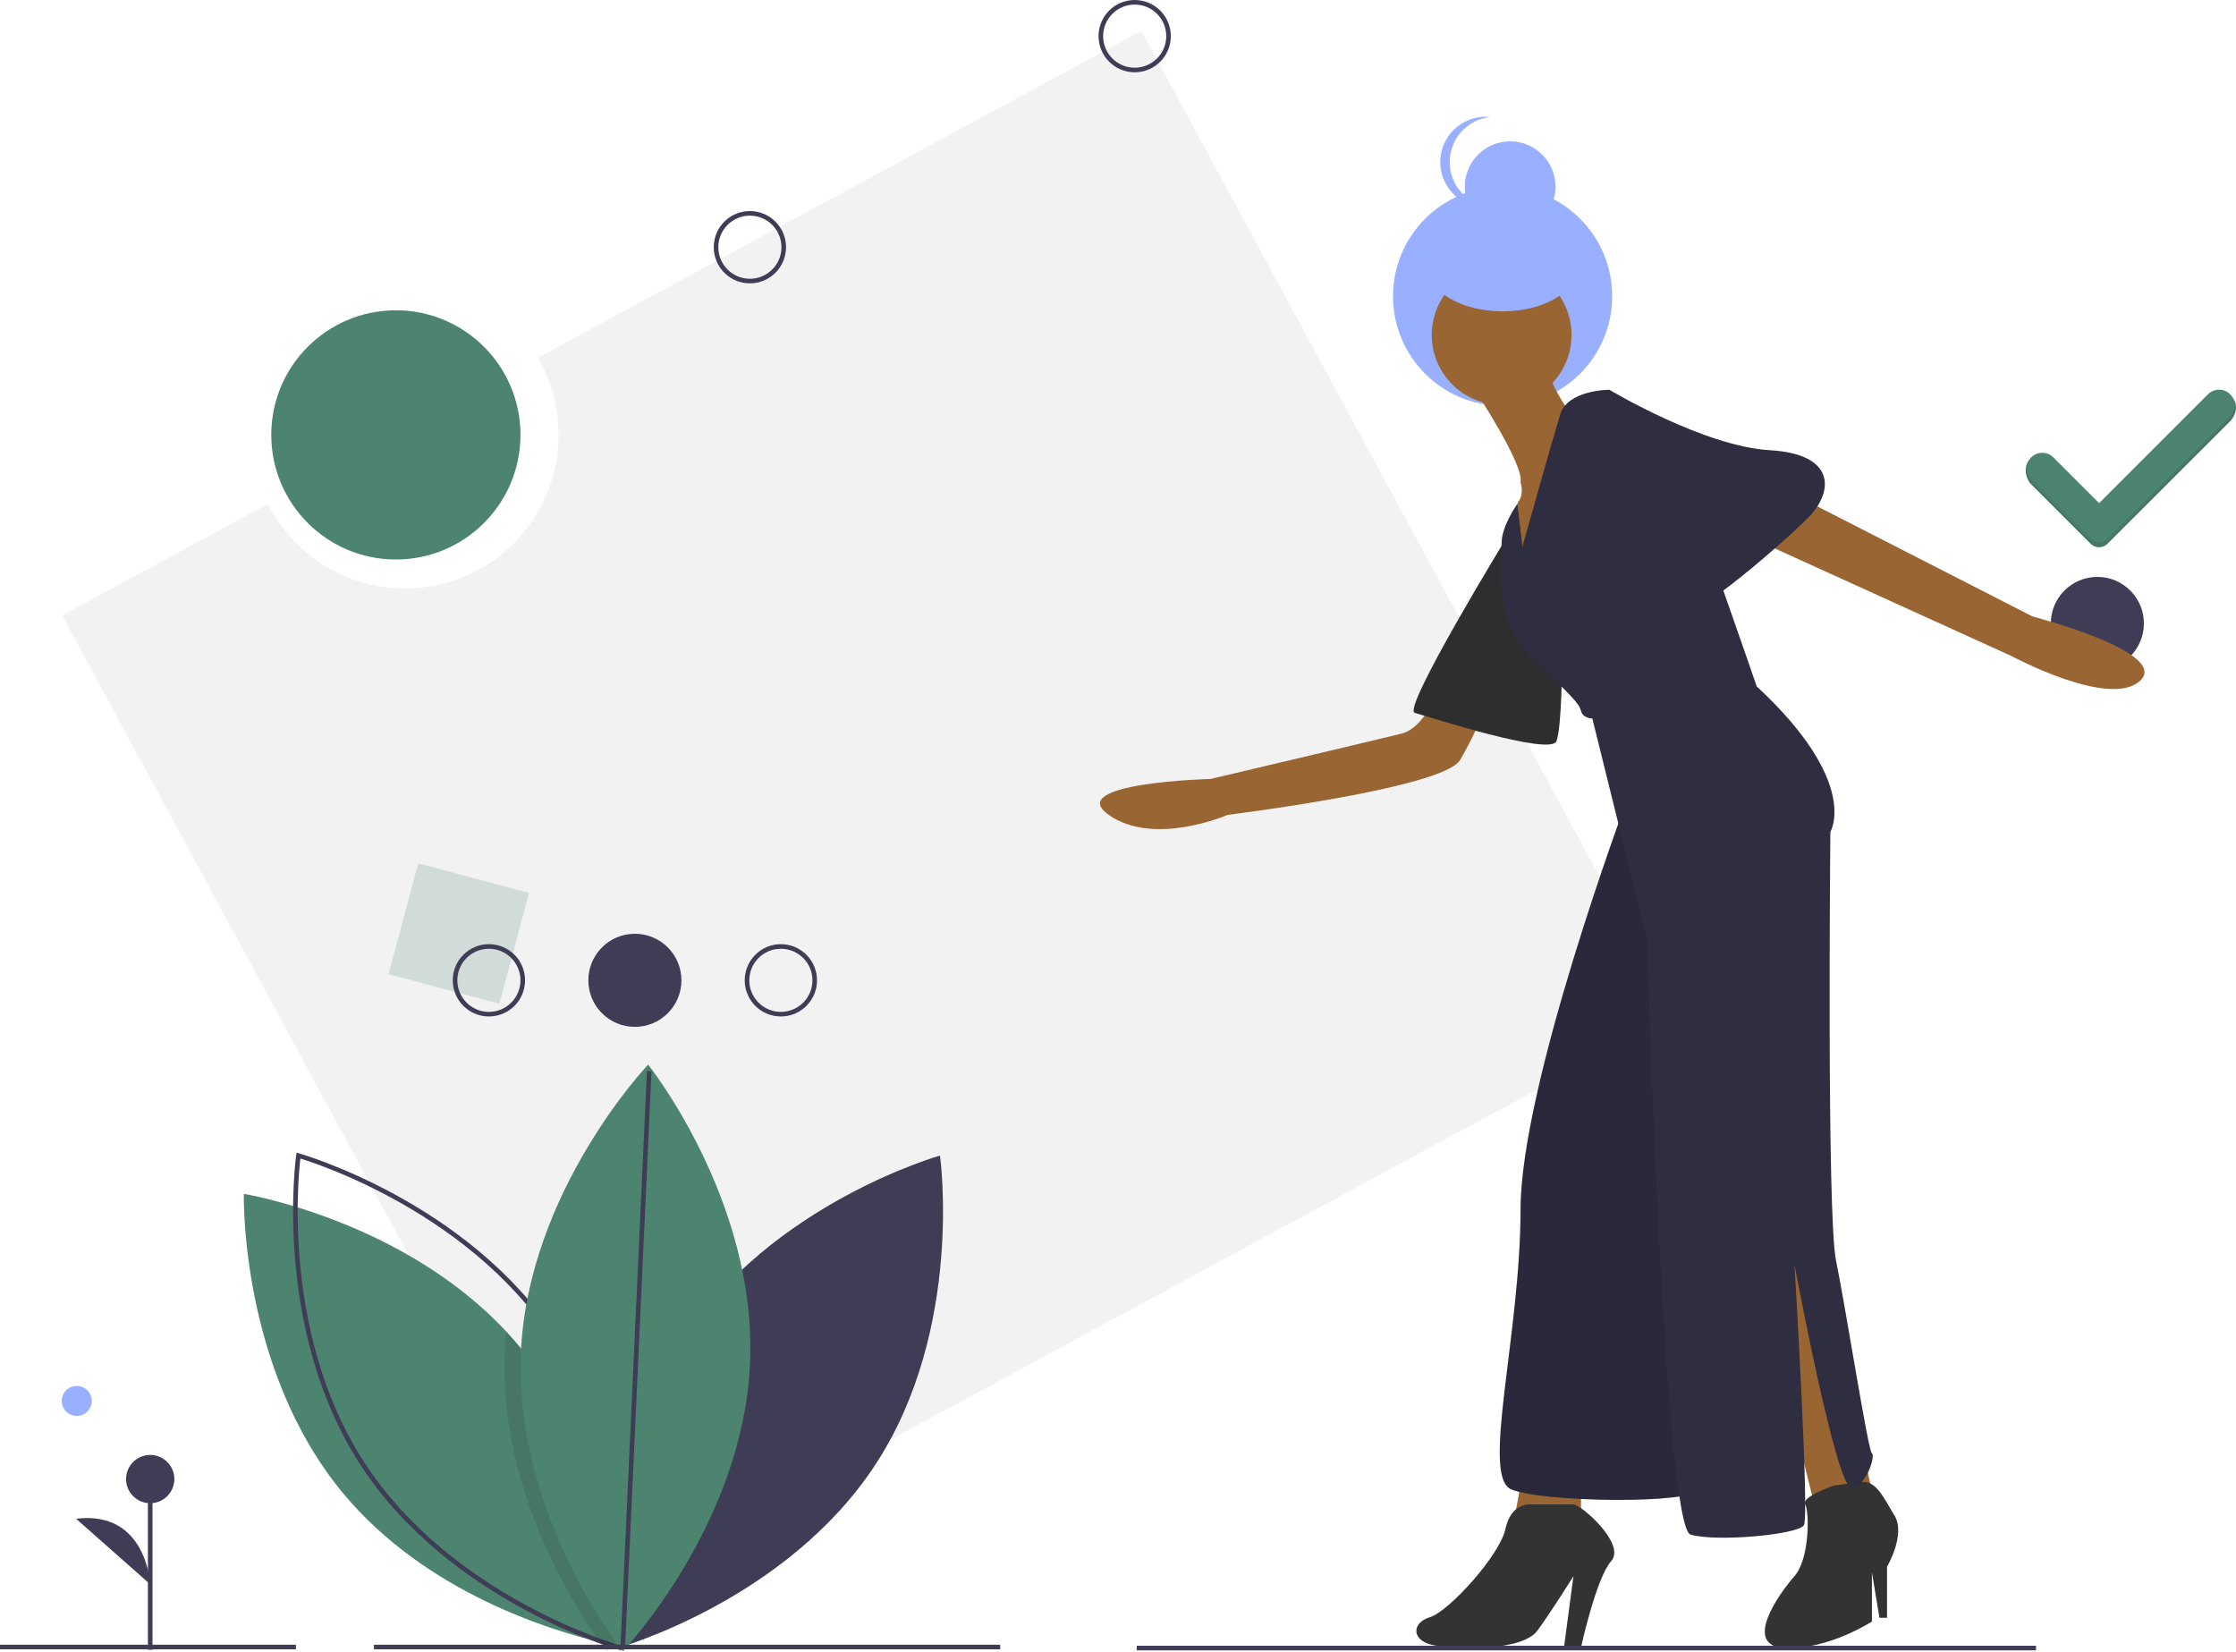
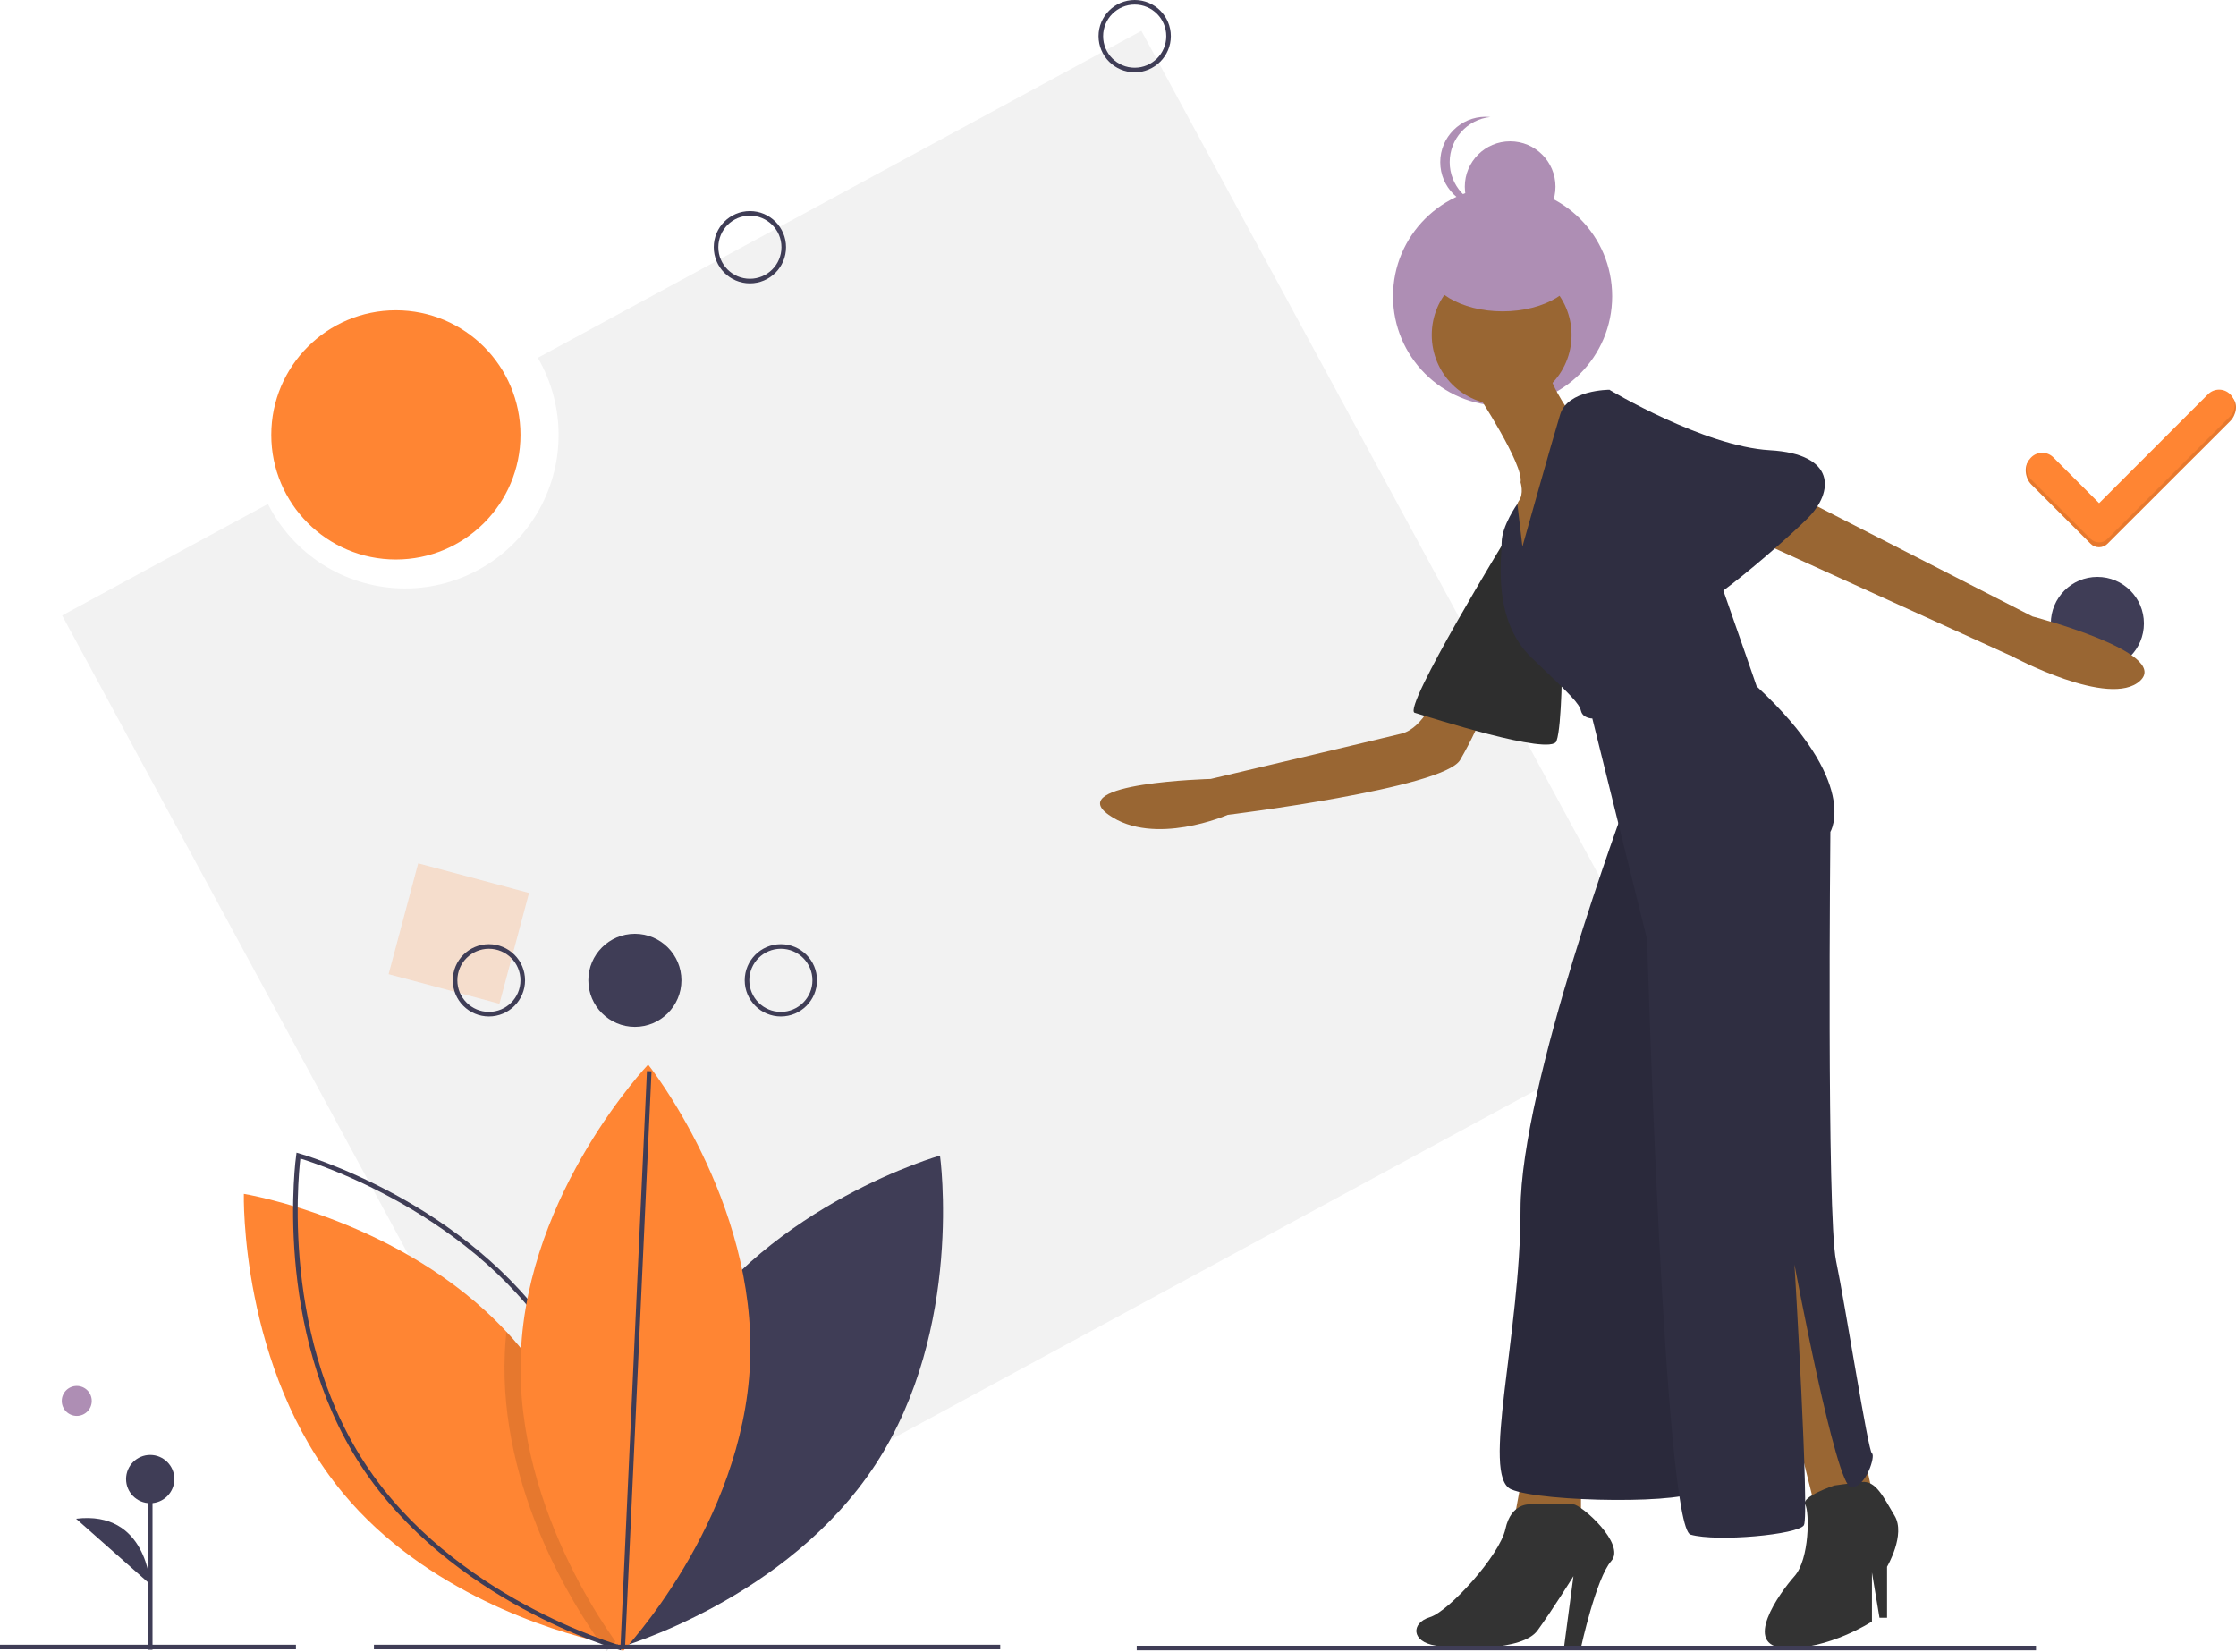
<svg xmlns="http://www.w3.org/2000/svg" id="bc9239de-9137-4d49-9033-46cbd1d50d93" data-name="Layer 1" width="974.683" height="719.807" viewBox="0 0 974.683 719.807">
  <path d="M610.202,103.043,347.099,245.554a66.93,66.93,0,1,1-117.65,63.726l-89.71,48.592L372.116,786.885,842.579,532.056Z" transform="translate(-112.6587 -89.59645)" fill="#f2f2f2" />
-   <rect x="287.659" y="471.523" width="50" height="50" transform="translate(26.07928 -153.4681) rotate(14.95654)" fill="#4c846f" opacity="0.2" />
+   <rect x="287.659" y="471.523" width="50" height="50" transform="translate(26.07928 -153.4681) rotate(14.95654)" fill="#ff8533" opacity="0.2" />
  <path d="M410.607,673.212c-38.613,59.215-28.033,134.529-28.033,134.529s73.184-20.693,111.798-79.908S522.405,593.304,522.405,593.304,449.221,613.997,410.607,673.212Z" transform="translate(-112.6587 -89.59645)" fill="#3f3d56" />
-   <path d="M382.369,807.053s-.94-.15-2.67-.5c-1.38-.28-3.28-.68-5.6-1.23-20.74-4.89-75.88-21.42-111.93-64.88-45.12-54.42-43.22-130.45-43.22-130.45s68.99,11.21,114.45,60.08q2.955,3.15,5.75,6.53c39.26,47.35,42.92,111.06,43.21,126.81C382.399,805.773,382.369,807.053,382.369,807.053Z" transform="translate(-112.6587 -89.59645)" fill="#4c846f" />
+   <path d="M382.369,807.053s-.94-.15-2.67-.5c-1.38-.28-3.28-.68-5.6-1.23-20.74-4.89-75.88-21.42-111.93-64.88-45.12-54.42-43.22-130.45-43.22-130.45s68.99,11.21,114.45,60.08q2.955,3.15,5.75,6.53c39.26,47.35,42.92,111.06,43.21,126.81C382.399,805.773,382.369,807.053,382.369,807.053Z" transform="translate(-112.6587 -89.59645)" fill="#ff8533" />
  <path d="M354.541,673.212c38.613,59.215,28.033,134.529,28.033,134.529s-73.184-20.693-111.798-79.908S242.743,593.304,242.743,593.304,315.928,613.997,354.541,673.212Z" transform="translate(-112.6587 -89.59645)" fill="none" stroke="#3f3d56" stroke-miterlimit="10" stroke-width="2" />
  <path d="M382.359,803.413c-1.02,1.23-1.92,2.28-2.66,3.14-1.64,1.87-2.57,2.85-2.57,2.85s-1.13-1.42-3.03-4.08c-10.43-14.54-43.98-66.24-41.39-125.96q.21-4.695.69-9.29,2.955,3.15,5.75,6.53C378.409,723.953,382.069,787.663,382.359,803.413Z" transform="translate(-112.6587 -89.59645)" opacity="0.1" />
-   <path d="M439.612,683.682c-3.052,70.627-55.48,125.722-55.48,125.722s-47.479-59.413-44.427-130.039S395.185,553.642,395.185,553.642,442.664,613.055,439.612,683.682Z" transform="translate(-112.6587 -89.59645)" fill="#4c846f" />
-   <circle cx="33.458" cy="610.656" r="6.535" fill="#99afff" />
+   <path d="M439.612,683.682c-3.052,70.627-55.48,125.722-55.48,125.722s-47.479-59.413-44.427-130.039S395.185,553.642,395.185,553.642,442.664,613.055,439.612,683.682Z" transform="translate(-112.6587 -89.59645)" fill="#ff8533" />
+   <circle cx="33.458" cy="610.656" r="6.535" fill="#ae8eb4" />
  <line x1="163" y1="717.926" x2="436" y2="717.926" fill="none" stroke="#3f3d56" stroke-miterlimit="10" stroke-width="2" />
  <line y1="717.926" x2="129" y2="717.926" fill="none" stroke="#3f3d56" stroke-miterlimit="10" stroke-width="2" />
  <line x1="65.477" y1="719.128" x2="65.477" y2="644.717" fill="#3f3d56" stroke="#3f3d56" stroke-miterlimit="10" stroke-width="2" />
  <circle cx="65.477" cy="644.717" r="10.523" fill="#3f3d56" />
  <path d="M178.136,780.175s-1.503-32.332-32.32-28.574" transform="translate(-112.6587 -89.59645)" fill="#3f3d56" />
  <circle cx="276.75" cy="427.314" r="20.289" fill="#3f3d56" />
  <circle cx="213.117" cy="427.314" r="14.756" fill="none" stroke="#3f3d56" stroke-miterlimit="10" stroke-width="2" />
  <circle cx="340.383" cy="427.314" r="14.756" fill="none" stroke="#3f3d56" stroke-miterlimit="10" stroke-width="2" />
  <line x1="271.474" y1="717.807" x2="283" y2="466.926" fill="none" stroke="#3f3d56" stroke-miterlimit="10" stroke-width="2" />
  <circle cx="914.25" cy="271.756" r="20.289" fill="#3f3d56" />
  <circle cx="494.617" cy="15.756" r="14.756" fill="none" stroke="#3f3d56" stroke-miterlimit="10" stroke-width="2" />
  <circle cx="326.883" cy="107.756" r="14.756" fill="none" stroke="#3f3d56" stroke-miterlimit="10" stroke-width="2" />
-   <circle cx="654.988" cy="129.132" r="47.763" fill="#99afff" />
+   <circle cx="654.988" cy="129.132" r="47.763" fill="#ae8eb4" />
  <polygon points="764.924 551.174 790.453 654.112 815.981 649.994 790.453 532.234 764.924 551.174" fill="#996633" />
  <path d="M912.17,737.12s-14.538,4.915-12.622,8.222,1.916,23.894-4.672,31.306-23.058,30.469-4.117,31.293S928.64,796.412,928.64,796.412V775.001l3.294,19.764h3.294V772.53s8.235-13.999,3.294-22.234-8.162-15.411-14.375-14.705S912.17,737.12,912.17,737.12Z" transform="translate(-112.6587 -89.59645)" fill="#333" />
  <polygon points="664.458 638.465 660.34 660.7 689.163 660.7 689.163 638.465 664.458 638.465" fill="#996633" />
  <path d="M779.587,745.355s-8.235-.824-10.705,10.705-24.705,35.999-32.94,38.469-8.235,10.705,2.47,12.352,37.881,2.47,44.469-6.588,15.646-23.646,15.646-23.646L794.41,807.706h7.411s6.588-30.234,13.176-37.646S801.821,745.355,798.527,745.355Z" transform="translate(-112.6587 -89.59645)" fill="#333" />
  <path d="M739.236,391.251s-5.764,15.646-15.646,18.117S640.416,429.132,640.416,429.132s-64.233,1.647-44.469,15.646,51.88,0,51.88,0,93.879-11.529,101.29-23.881a166.461,166.461,0,0,0,12.352-26.352Z" transform="translate(-112.6587 -89.59645)" fill="#996633" />
  <path d="M770.529,322.077s-46.939,76.585-41.175,78.232,59.292,18.94,61.762,12.352,2.47-37.057,2.47-37.057Z" transform="translate(-112.6587 -89.59645)" fill="#333" />
  <path d="M770.529,322.077s-46.939,76.585-41.175,78.232,59.292,18.94,61.762,12.352,2.47-37.057,2.47-37.057Z" transform="translate(-112.6587 -89.59645)" opacity="0.1" />
  <path d="M892.406,303.96,998.637,358.311s60.115,15.646,46.939,27.999-55.998-10.705-55.998-10.705L871.819,322.077Z" transform="translate(-112.6587 -89.59645)" fill="#996633" />
  <path d="M756.529,261.139s20.587,31.293,18.94,38.704c0,0,1.647,4.941-.823,8.235s-1.647,23.058-1.647,23.058l8.235,11.529,10.705-35.41,4.941-37.881s-11.117-15.235-9.47-22.646S756.529,261.139,756.529,261.139Z" transform="translate(-112.6587 -89.59645)" fill="#996633" />
  <path d="M821.585,439.014S775.47,562.539,775.47,616.889,758.176,733.003,771.352,738.767s79.879,6.588,81.526,0-8.235-274.225-13.176-284.93S821.585,439.014,821.585,439.014Z" transform="translate(-112.6587 -89.59645)" fill="#2f2e41" />
  <path d="M821.585,439.014S775.47,562.539,775.47,616.889,758.176,733.003,771.352,738.767s79.879,6.588,81.526,0-8.235-274.225-13.176-284.93S821.585,439.014,821.585,439.014Z" transform="translate(-112.6587 -89.59645)" opacity="0.1" />
  <circle cx="654.576" cy="146.014" r="30.469" fill="#996633" />
  <path d="M776.293,327.842l-2.205-18.584s-6.853,9.526-6.853,16.937-4.117,33.763,13.176,50.233,20.587,19.764,21.411,23.058,4.941,3.294,4.941,3.294l23.881,96.349s7.411,256.108,18.94,259.402,46.939,0,49.41-4.117-4.117-113.643-4.117-113.643,18.117,97.173,24.705,97.173S930.287,723.944,928.64,723.121s-11.529-64.233-15.646-83.997S910.523,452.19,910.523,452.19s13.176-21.411-32.116-63.409c0,0-28.822-83.997-30.469-83.997s-33.763-45.292-33.763-45.292-18.117,0-21.411,10.705S776.293,327.842,776.293,327.842Z" transform="translate(-112.6587 -89.59645)" fill="#2f2e41" />
  <path d="M804.292,266.08l9.882-6.588s41.175,24.705,69.997,26.352,27.999,18.117,16.47,29.646-56.821,51.057-58.468,41.175S804.292,266.08,804.292,266.08Z" transform="translate(-112.6587 -89.59645)" fill="#2f2e41" />
-   <ellipse cx="654.988" cy="115.956" rx="32.94" ry="19.764" fill="#99afff" />
-   <circle cx="658.282" cy="81.369" r="19.764" fill="#99afff" />
-   <path d="M744.588,160.26a19.766,19.766,0,0,1,17.705-19.657,19.985,19.985,0,0,0-2.059-.107,19.764,19.764,0,1,0,0,39.528,19.982,19.982,0,0,0,2.059-.107A19.766,19.766,0,0,1,744.588,160.26Z" transform="translate(-112.6587 -89.59645)" fill="#99afff" />
-   <circle cx="172.564" cy="189.569" r="54.315" fill="#4c846f" />
+   <ellipse cx="654.988" cy="115.956" rx="32.94" ry="19.764" fill="#ae8eb4" />
+   <circle cx="658.282" cy="81.369" r="19.764" fill="#ae8eb4" />
+   <path d="M744.588,160.26a19.766,19.766,0,0,1,17.705-19.657,19.985,19.985,0,0,0-2.059-.107,19.764,19.764,0,1,0,0,39.528,19.982,19.982,0,0,0,2.059-.107A19.766,19.766,0,0,1,744.588,160.26Z" transform="translate(-112.6587 -89.59645)" fill="#ae8eb4" />
+   <circle cx="172.564" cy="189.569" r="54.315" fill="#ff8533" />
  <line x1="495.5" y1="718.368" x2="887.5" y2="718.368" fill="none" stroke="#3f3d56" stroke-miterlimit="10" stroke-width="2" />
-   <path d="M1075.152,263.545l-47.478,47.478-19.955-19.956a6.821,6.821,0,0,0-9.647,0l-.717-1.072c-2.664,2.664-1.947,8.055.717,10.719l25.892,25.892a5.205,5.205,0,0,0,7.359.002l53.472-53.416c2.666-2.663,3.633-7.546.968-10.21h0C1083.099,260.319,1077.815,260.882,1075.152,263.545Z" transform="translate(-112.6587 -89.59645)" fill="#4c846f" />
+   <path d="M1075.152,263.545l-47.478,47.478-19.955-19.956a6.821,6.821,0,0,0-9.647,0l-.717-1.072c-2.664,2.664-1.947,8.055.717,10.719l25.892,25.892a5.205,5.205,0,0,0,7.359.002l53.472-53.416c2.666-2.663,3.633-7.546.968-10.21h0C1083.099,260.319,1077.815,260.882,1075.152,263.545Z" transform="translate(-112.6587 -89.59645)" fill="#ff8533" />
  <path d="M1075.152,263.545l-47.478,47.478-19.955-19.956a6.821,6.821,0,0,0-9.647,0l-.717-1.072c-2.664,2.664-1.947,8.055.717,10.719l25.892,25.892a5.205,5.205,0,0,0,7.359.002l53.472-53.416c2.666-2.663,3.633-7.546.968-10.21h0C1083.099,260.319,1077.815,260.882,1075.152,263.545Z" transform="translate(-112.6587 -89.59645)" opacity="0.1" />
-   <path d="M1075.152,261.44l-47.478,47.478-19.955-19.956a6.822,6.822,0,0,0-9.647,0h0a6.822,6.822,0,0,0,0,9.647l25.892,25.892a5.205,5.205,0,0,0,7.359.002l53.472-53.416a6.82,6.82,0,0,0,.002-9.647h0A6.82,6.82,0,0,0,1075.152,261.44Z" transform="translate(-112.6587 -89.59645)" fill="#4c846f" />
+   <path d="M1075.152,261.44l-47.478,47.478-19.955-19.956a6.822,6.822,0,0,0-9.647,0h0a6.822,6.822,0,0,0,0,9.647l25.892,25.892a5.205,5.205,0,0,0,7.359.002l53.472-53.416a6.82,6.82,0,0,0,.002-9.647h0A6.82,6.82,0,0,0,1075.152,261.44Z" transform="translate(-112.6587 -89.59645)" fill="#ff8533" />
</svg>
